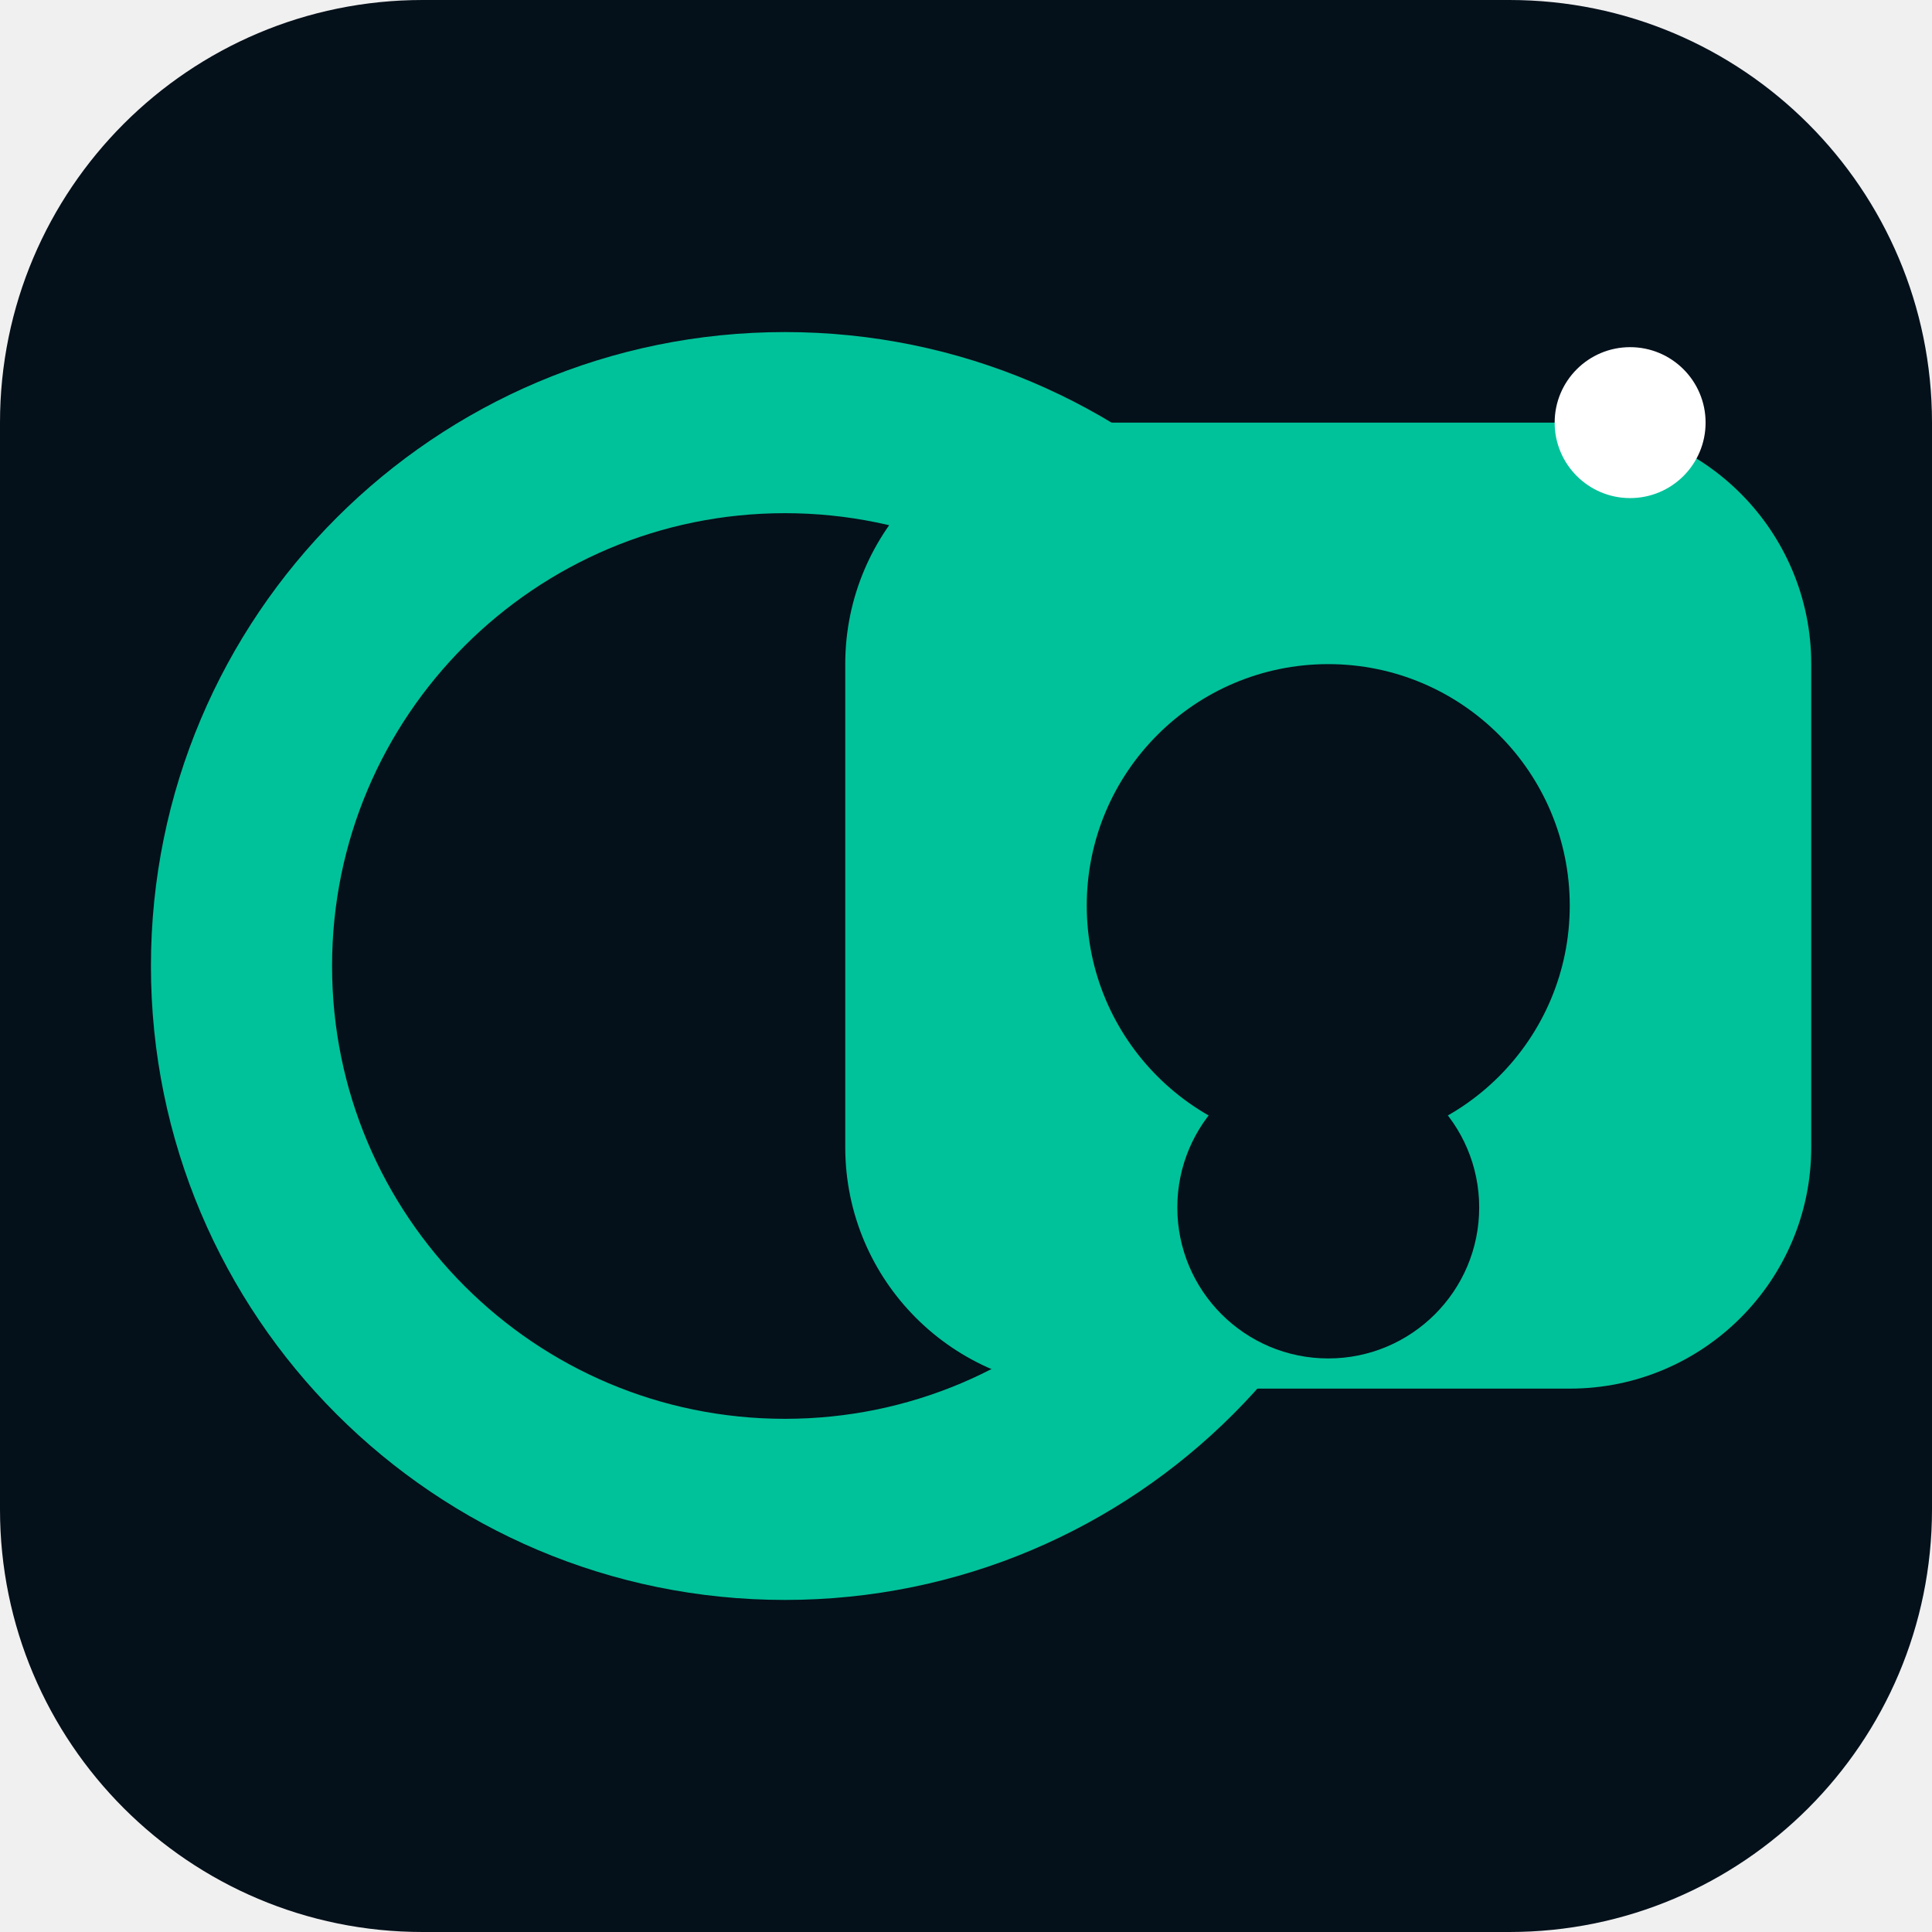
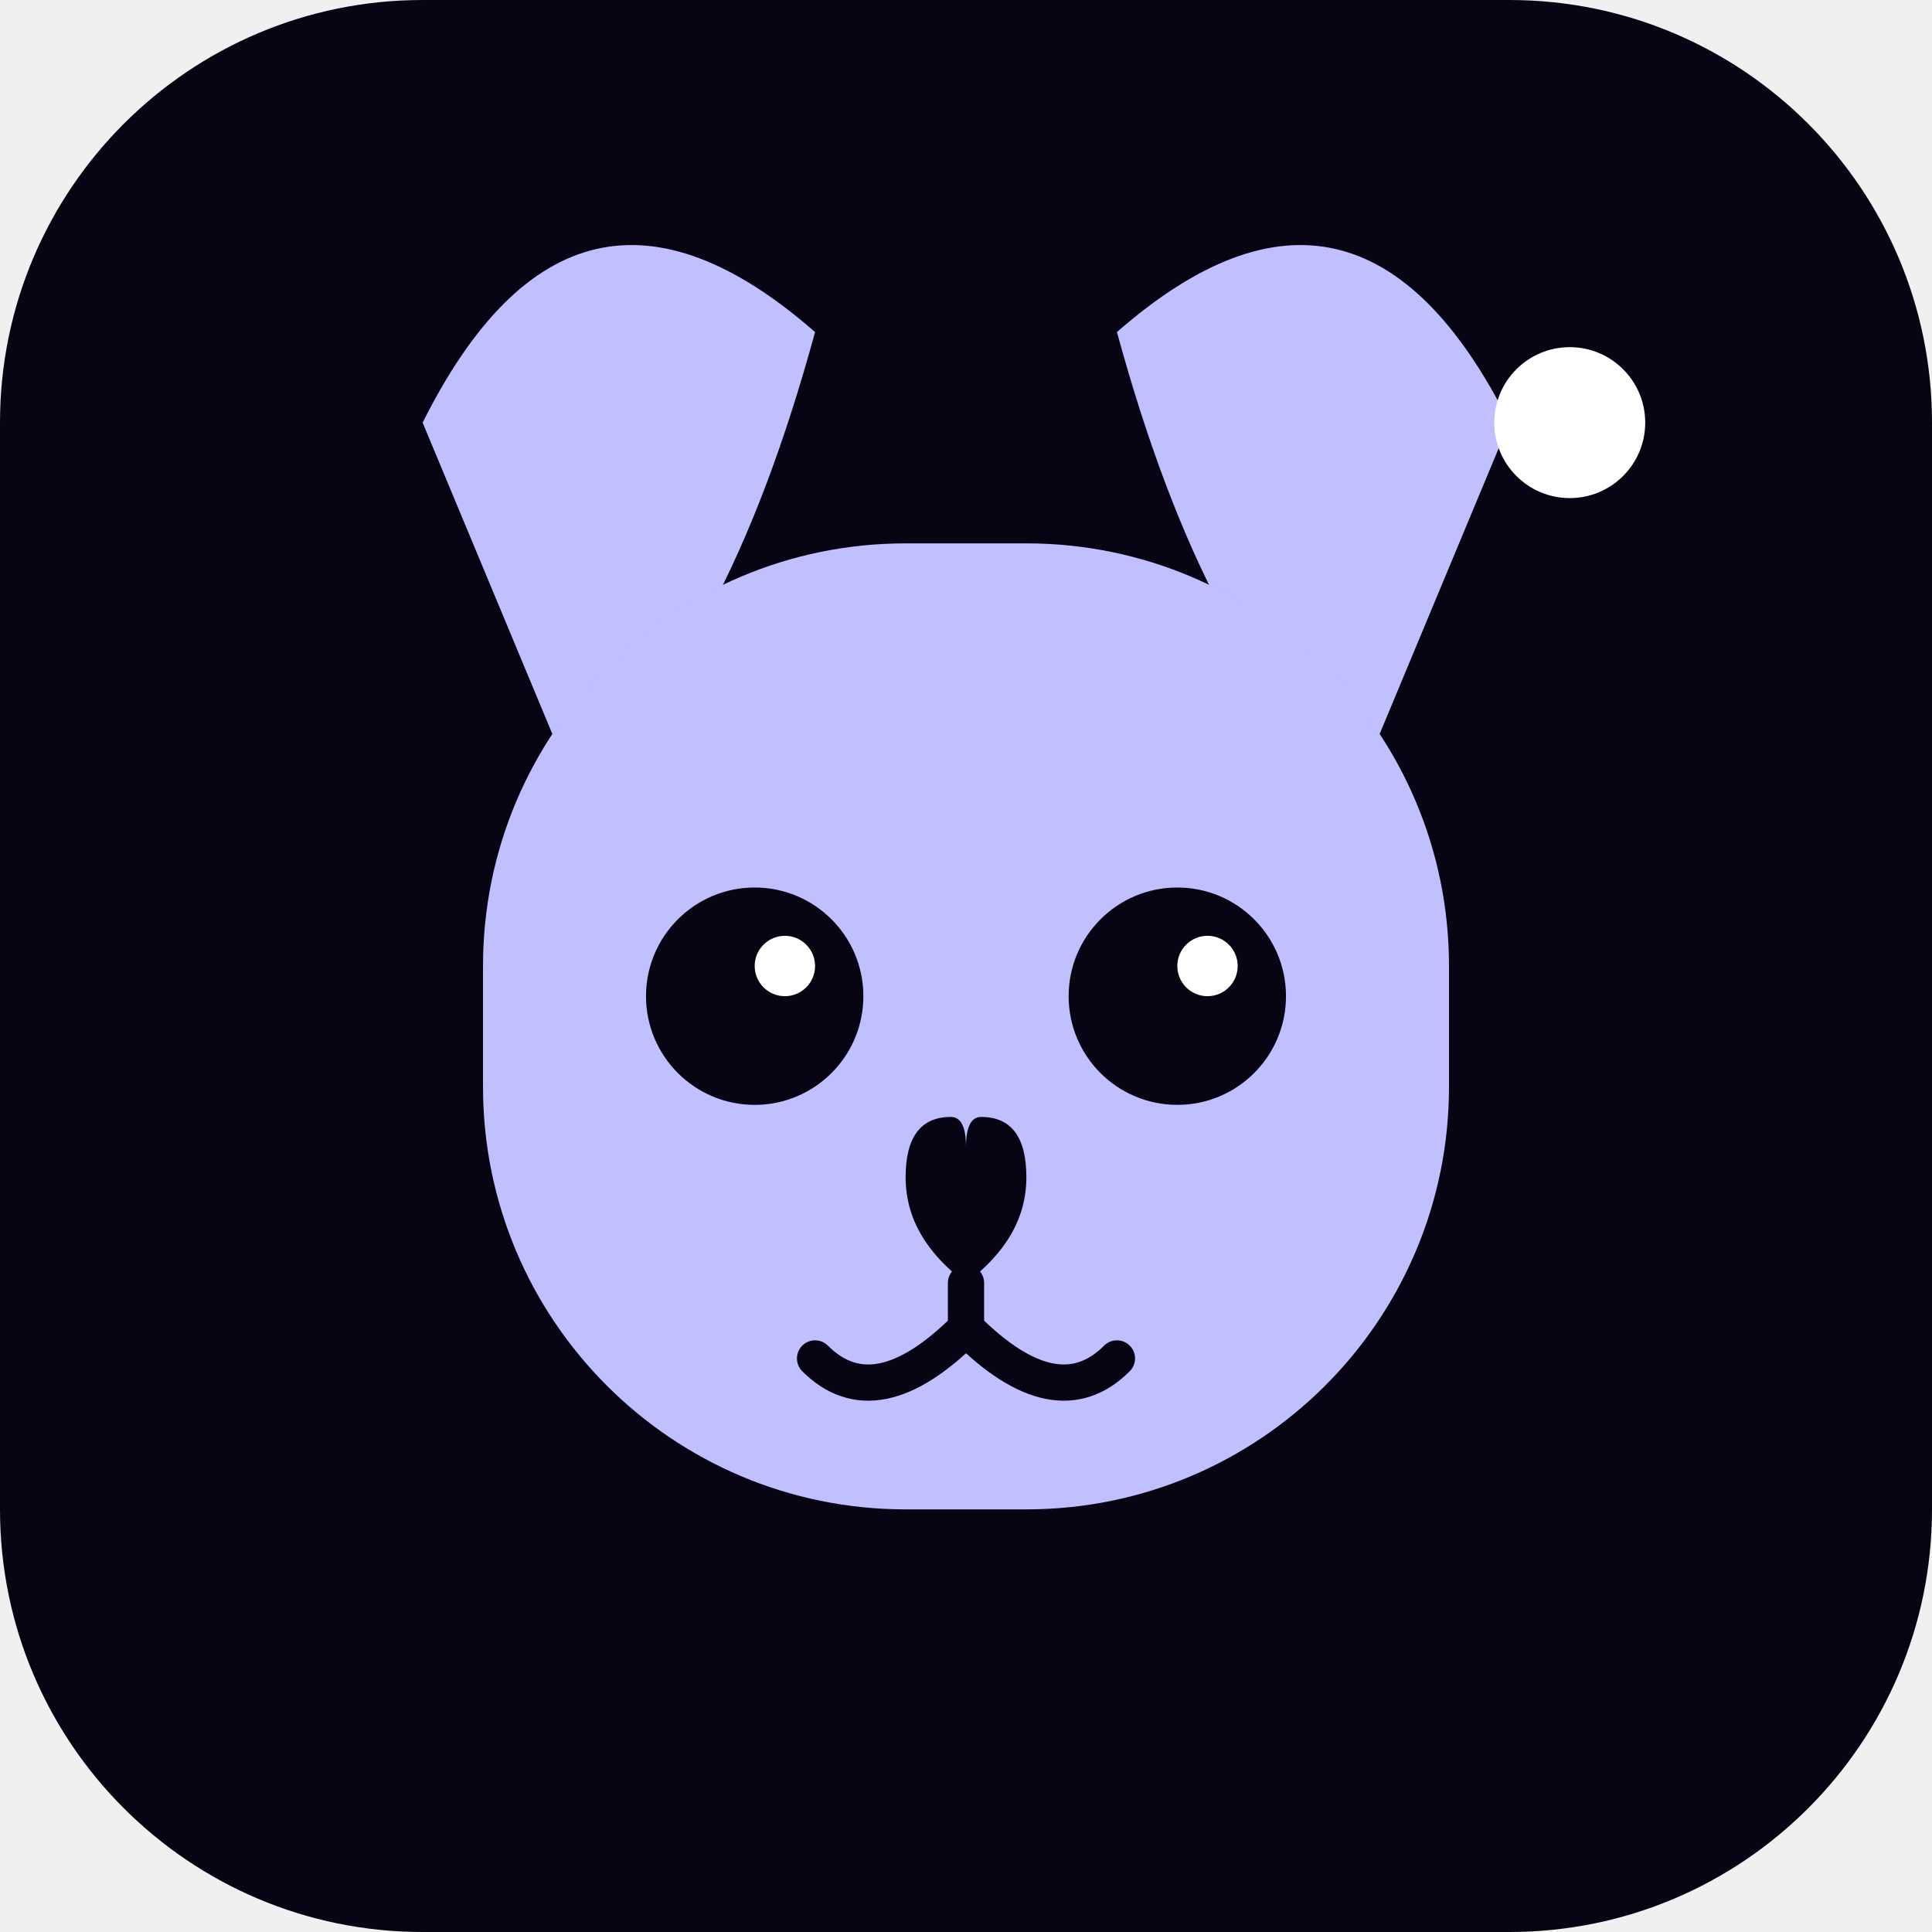
<svg xmlns="http://www.w3.org/2000/svg" viewBox="0 0 64 64" role="img" aria-label="OpenBuddy">
-   <rect width="64" height="64" rx="14" fill="#04101A" />
-   <circle cx="26" cy="32" r="18" fill="none" stroke="#00C29A" stroke-width="6" />
-   <rect x="28" y="14" width="32" height="32" rx="8" fill="#00C29A" />
-   <circle cx="44" cy="30" r="8" fill="#04101A" />
-   <circle cx="44" cy="40" r="5" fill="#04101A" />
-   <circle cx="54" cy="14" r="2.5" fill="#FFFFFF" />
+   <rect width="64" height="64" rx="14" fill="#070514" />
+   <path d="M14 14 Q19 4 27 11 Q24 22 19 26 Z" fill="#C0BFFF" />
+   <path d="M50 14 Q45 4 37 11 Q40 22 45 26 Z" fill="#C0BFFF" />
+   <rect x="16" y="18" width="32" height="32" rx="14" fill="#C0BFFF" />
+   <circle cx="25" cy="33" r="3.6" fill="#070514" />
+   <circle cx="39" cy="33" r="3.6" fill="#070514" />
+   <circle cx="26" cy="32" r="1" fill="#FFFFFF" />
+   <circle cx="40" cy="32" r="1" fill="#FFFFFF" />
+   <path d="M30 39 Q30 37 31.5 37 Q32 37 32 38 Q32 37 32.5 37 Q34 37 34 39 Q34 41 32 42.5 Q30 41 30 39 Z" fill="#070514" />
+   <path d="M32 42.5 L32 44" stroke="#070514" stroke-width="1.2" stroke-linecap="round" />
+   <path d="M32 44 Q29 47 27 45" fill="none" stroke="#070514" stroke-width="1.2" stroke-linecap="round" />
+   <path d="M32 44 Q35 47 37 45" fill="none" stroke="#070514" stroke-width="1.2" stroke-linecap="round" />
+   <circle cx="52" cy="14" r="2.5" fill="#FFFFFF" />
</svg>
